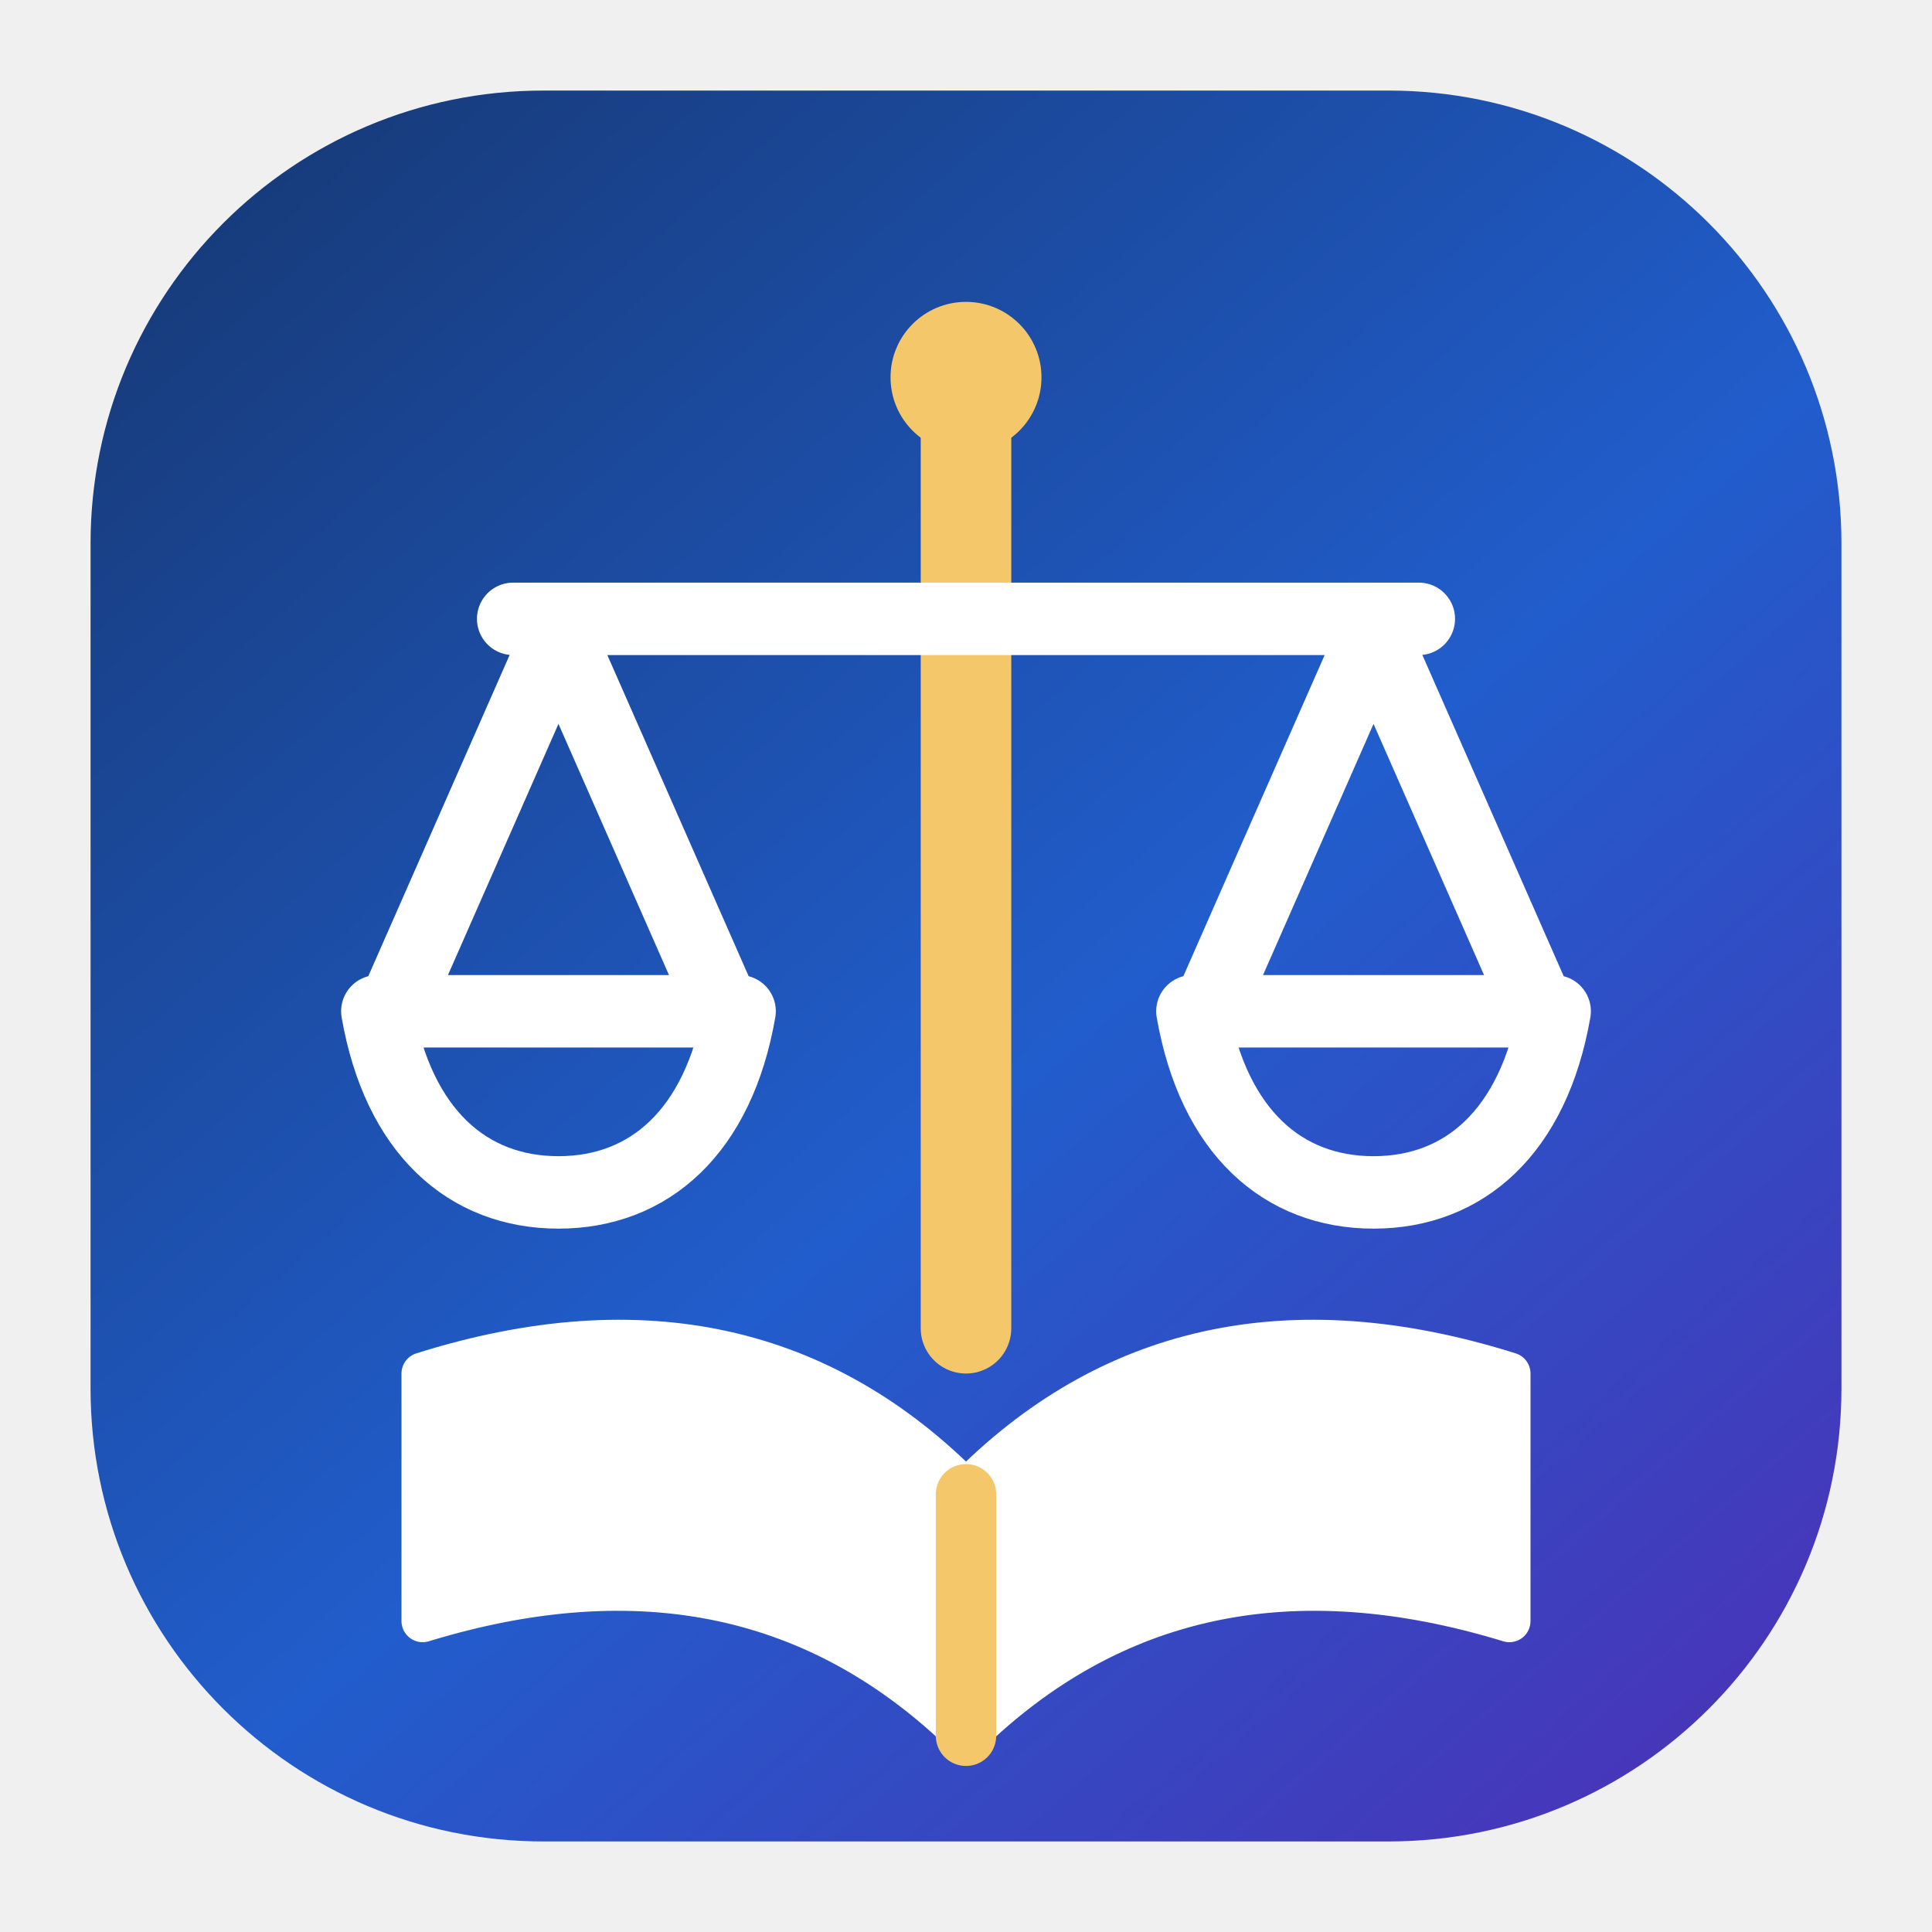
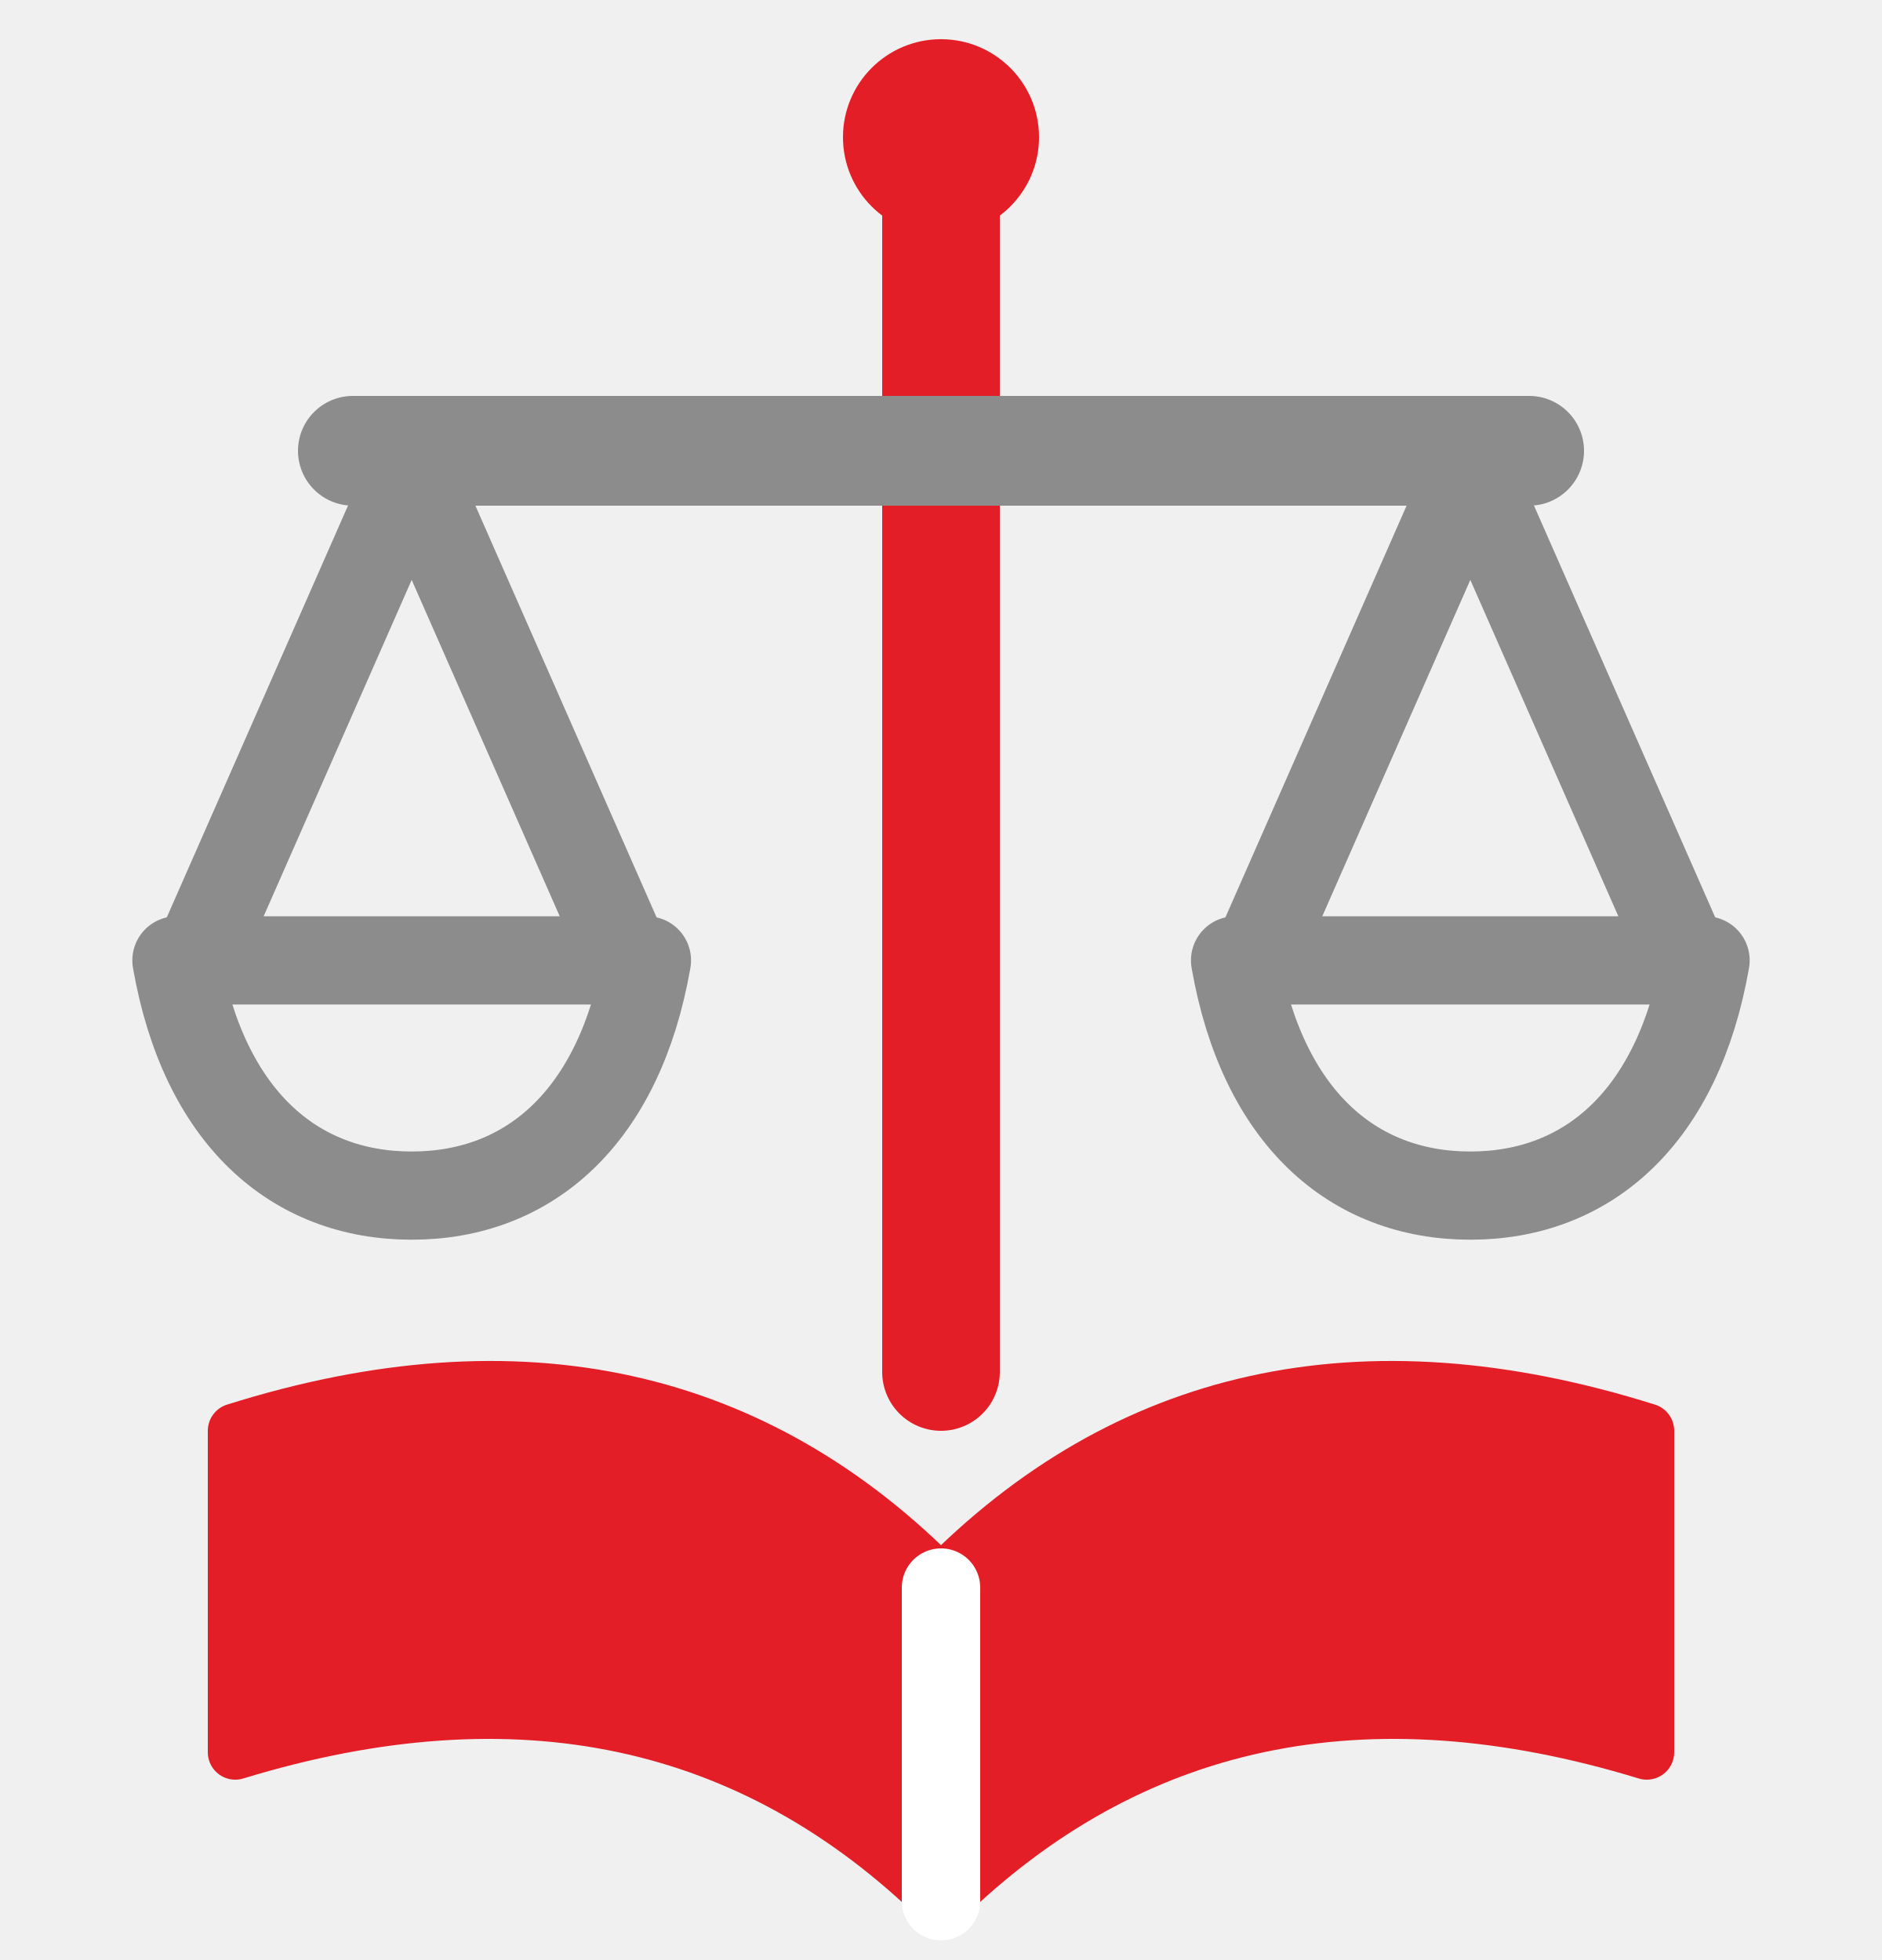
- <svg xmlns="http://www.w3.org/2000/svg" viewBox="0 0 64 64" role="img" aria-label="VidhiSangh">
-   <defs>
-     <linearGradient id="b" x1="8" y1="5" x2="56" y2="60" gradientUnits="userSpaceOnUse">
-       <stop stop-color="#173b7a" />
-       <stop offset=".55" stop-color="#215dcc" />
-       <stop offset="1" stop-color="#4934b8" />
-     </linearGradient>
-   </defs>
-   <rect x="3" y="3" width="58" height="58" rx="15" fill="url(#b)" />
+ <svg xmlns="http://www.w3.org/2000/svg" viewBox="8 9 48 50" role="img" aria-label="VidhiSangh">
  <g fill="none" stroke-linecap="round" stroke-linejoin="round">
-     <path d="M32 13v31" stroke="#f4c86a" stroke-width="3" />
-     <circle cx="32" cy="12.5" r="2.5" fill="#f4c86a" />
-     <path d="M17 20.5h30M18.5 21 13 33.5h11L18.5 21Zm27 0L40 33.5h11L45.5 21ZM12.5 33.5c.7 4 3 6 6 6s5.3-2 6-6m15 0c.7 4 3 6 6 6s5.3-2 6-6" stroke="#fff" stroke-width="2.4" />
-     <path d="M14 45.5c7.3-2.3 13.3-.9 18 3.9 4.7-4.8 10.7-6.2 18-3.9v8.2c-7.2-2.2-13.2-.9-18 3.8-4.8-4.7-10.8-6-18-3.8v-8.2Z" fill="#fff" stroke="#fff" stroke-width="1.4" />
-     <path d="M32 49.5v8" stroke="#f4c86a" stroke-width="2" />
+     <path d="M32 13v31" stroke="#e41e26" stroke-width="3" />
+     <circle cx="32" cy="12.5" r="2.5" fill="#e41e26" stroke="none" />
+     <path d="M17 20.5h30" stroke="#8c8c8c" stroke-width="2.8" />
+     <path d="M18.5 21 13 33.5h11L18.5 21Zm27 0L40 33.5h11L45.5 21Z" stroke="#8c8c8c" stroke-width="2.25" />
+     <path d="M12.5 33.5c.7 4 3 6 6 6s5.3-2 6-6m15 0c.7 4 3 6 6 6s5.3-2 6-6" stroke="#8c8c8c" stroke-width="2.25" />
+     <path d="M14 45.5c7.3-2.3 13.3-.9 18 3.9 4.7-4.8 10.7-6.2 18-3.9v8.2c-7.2-2.2-13.2-.9-18 3.8-4.8-4.7-10.8-6-18-3.8v-8.2Z" fill="#e41e26" stroke="#e41e26" stroke-width="1.4" />
+     <path d="M32 49.5v8" stroke="#ffffff" stroke-width="2" />
  </g>
</svg>
